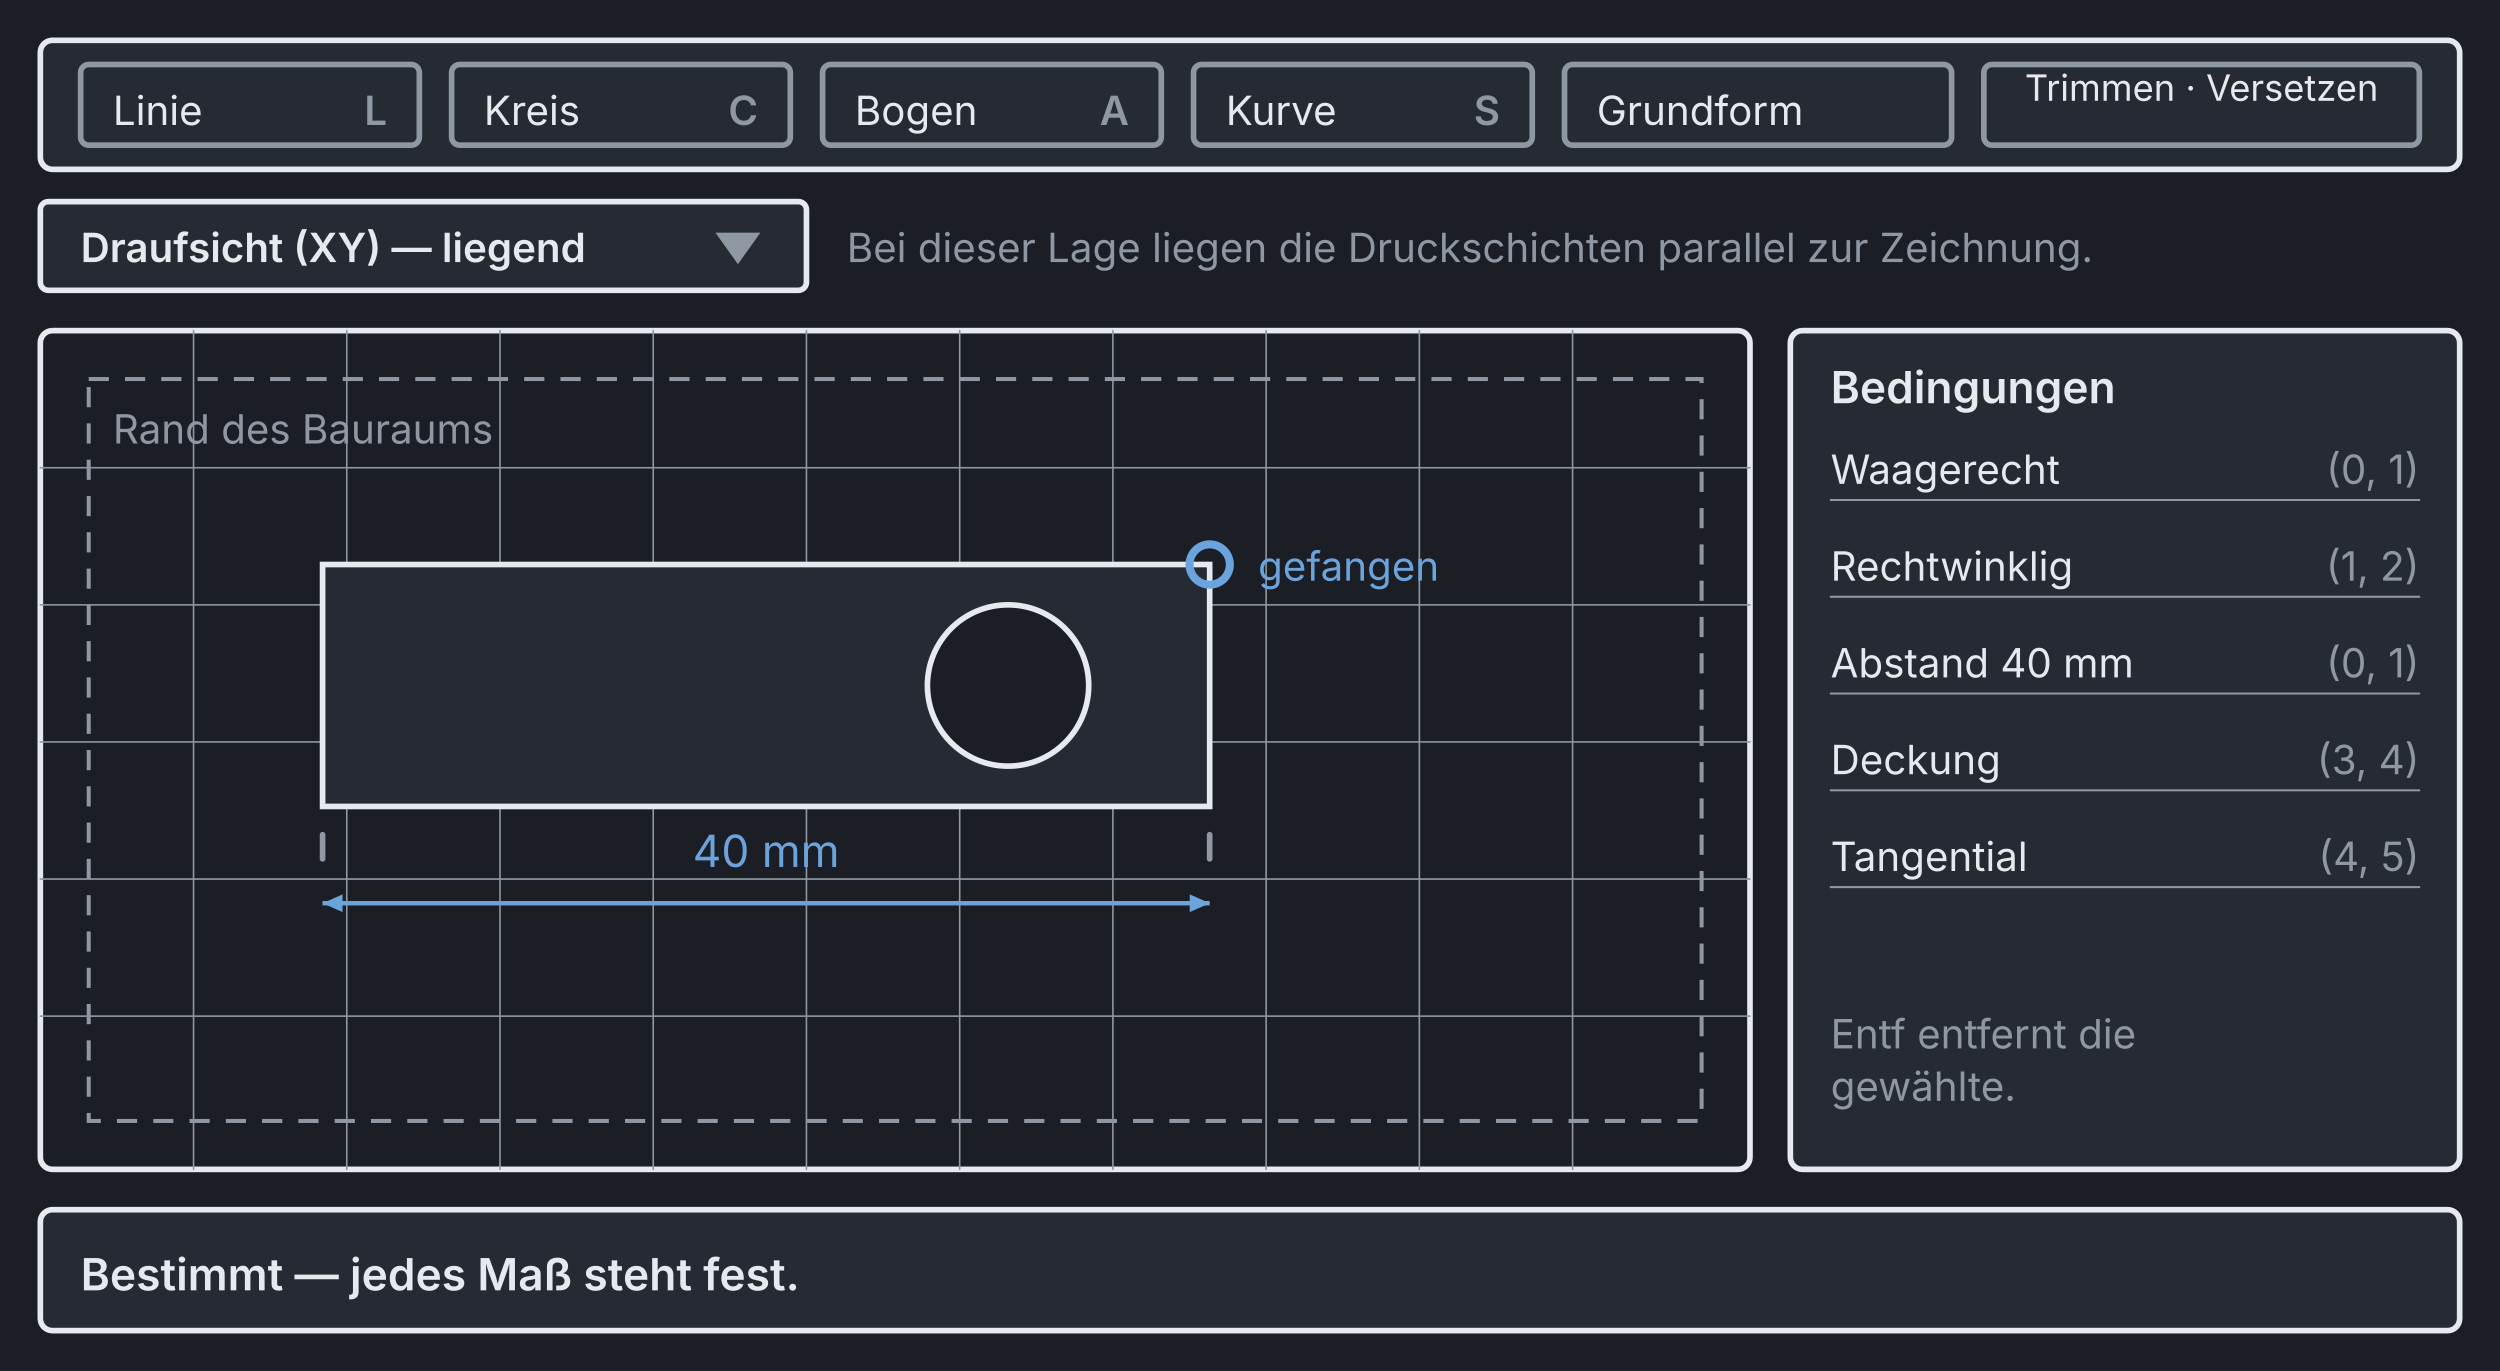
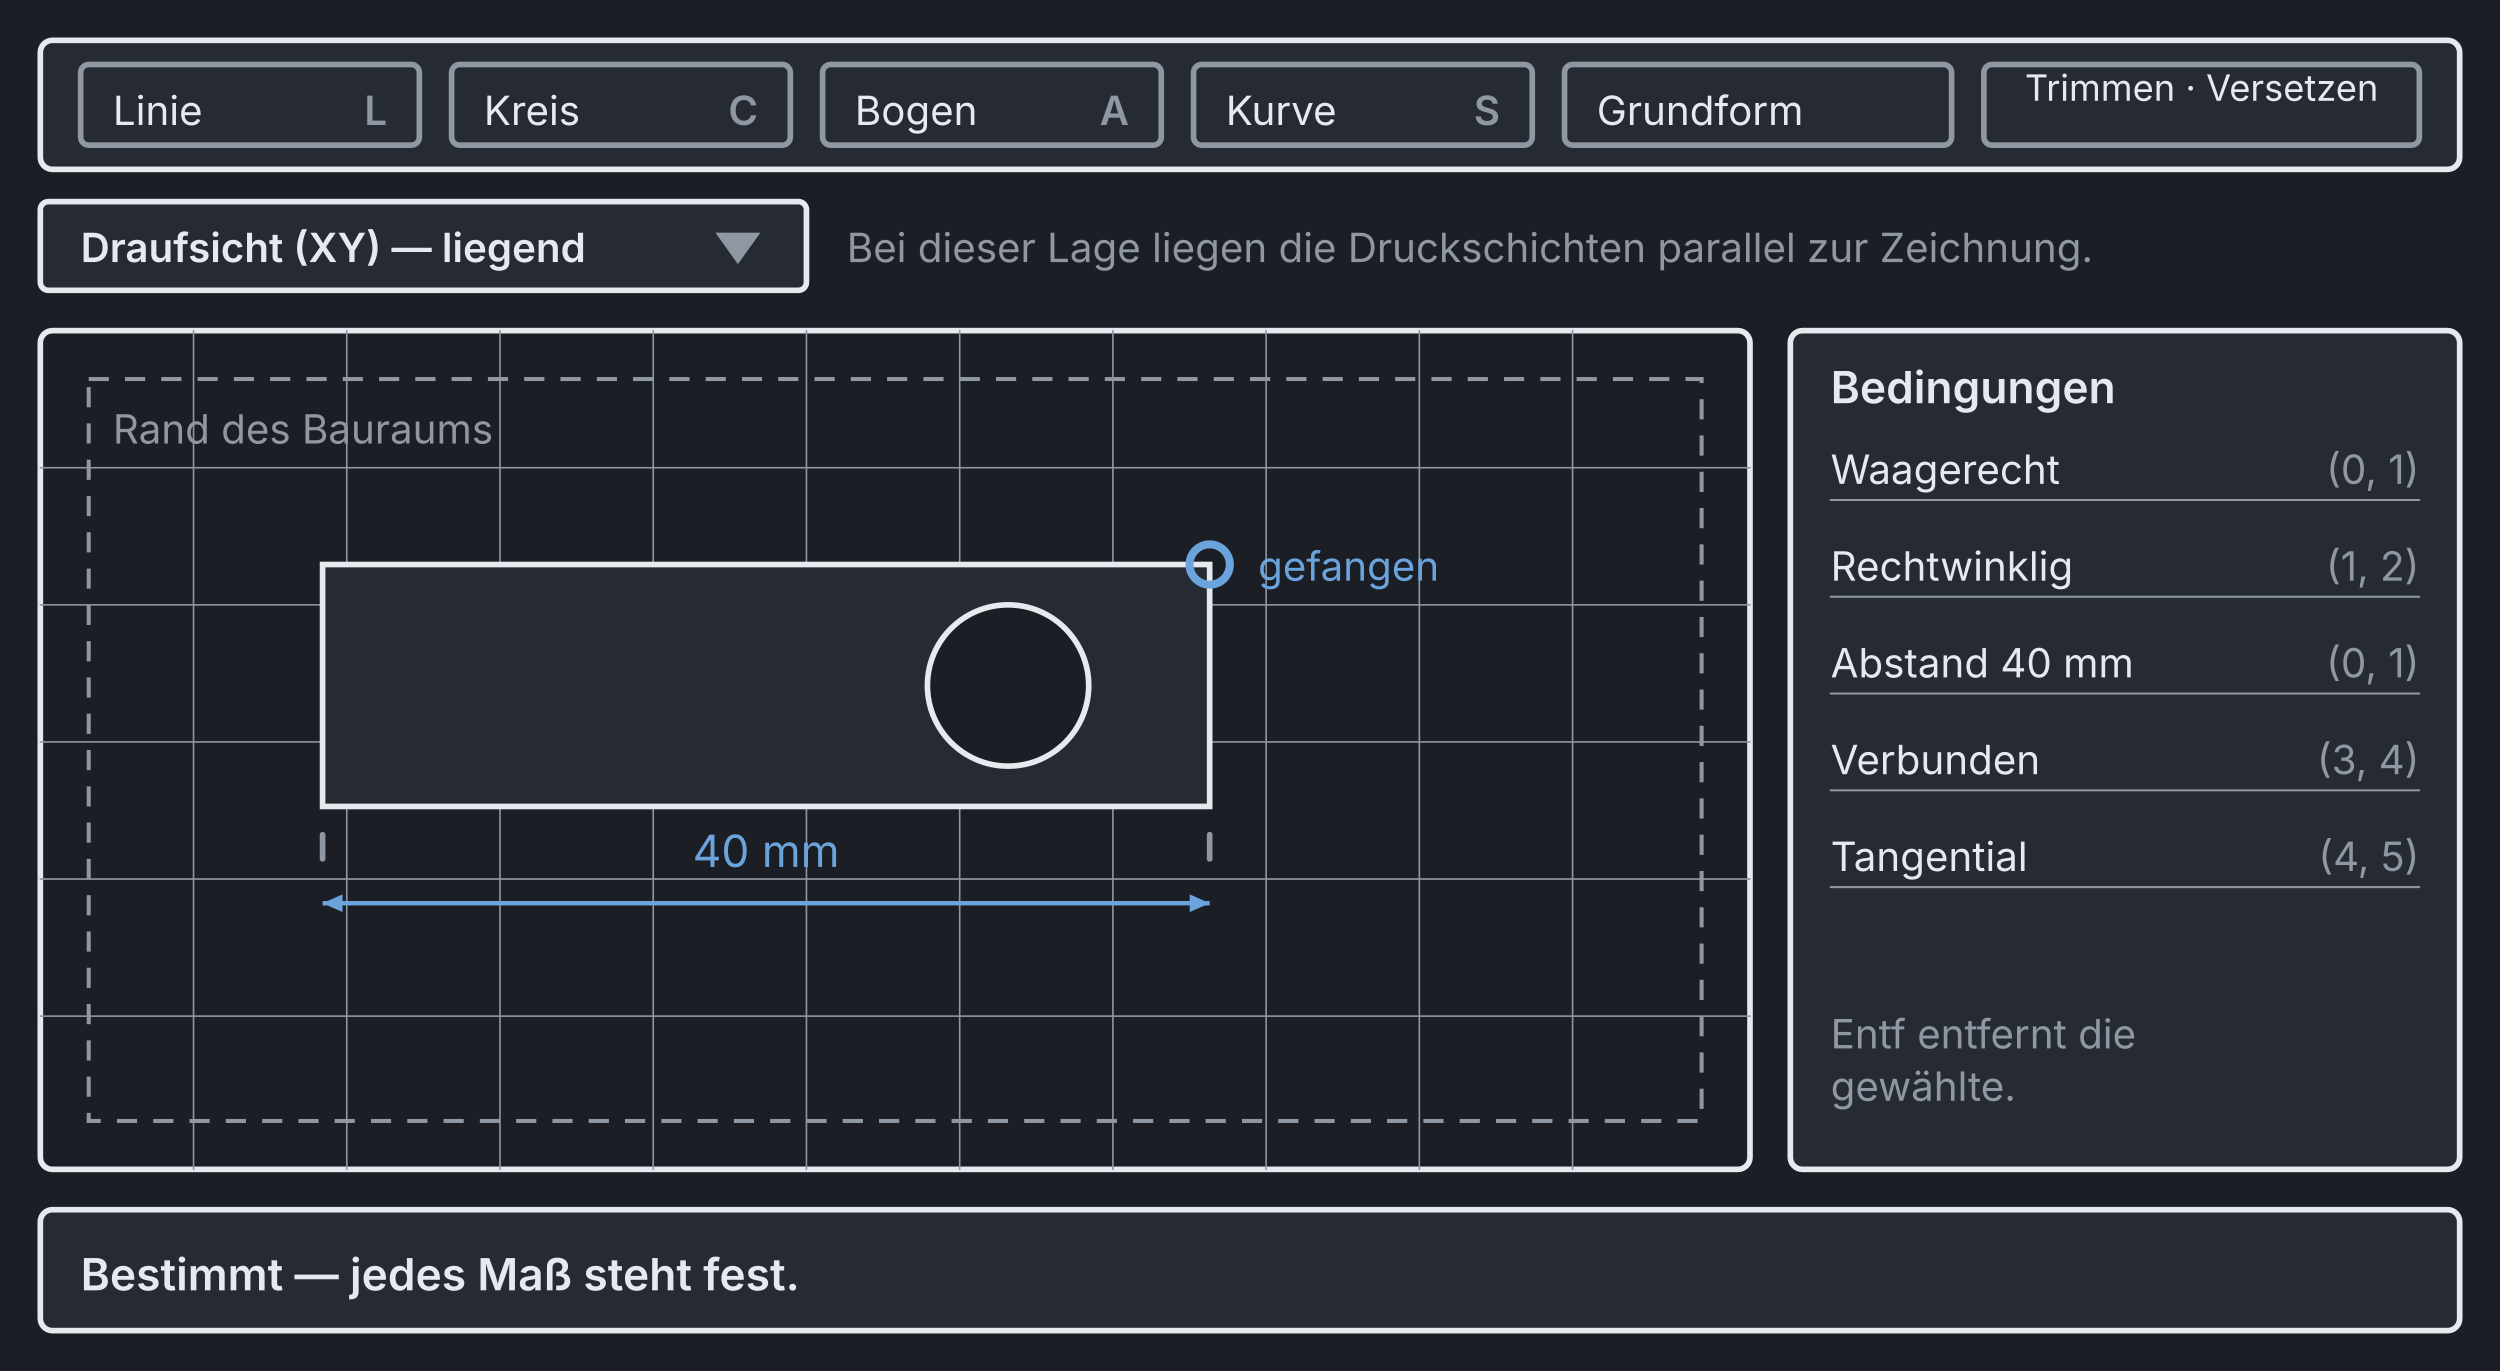
<svg xmlns="http://www.w3.org/2000/svg" viewBox="0 0 620 340" width="620" height="340">
  <defs>
    <marker id="arrow6ba3dd" viewBox="0 0 10 10" refX="9" refY="5" markerWidth="5" markerHeight="5" orient="auto-start-reverse">
      <path d="M 0 1 L 9 5 L 0 9 z" fill="#6ba3dd" />
    </marker>
  </defs>
  <rect x="0" y="0" width="620" height="340" fill="#1b1f25" />
  <rect x="10" y="10" width="600" height="32" rx="3" fill="#262b33" stroke="#e6e9ee" stroke-width="1.4" />
  <rect x="20" y="16" width="84" height="20" rx="2" fill="none" stroke="#8f97a2" stroke-width="1.4" />
  <text x="28" y="31" fill="#e6e9ee" font-size="10" font-family="system-ui, -apple-system, Segoe UI, sans-serif" text-anchor="start">Linie</text>
  <text x="96" y="31" fill="#8f97a2" font-size="10" font-family="system-ui, -apple-system, Segoe UI, sans-serif" text-anchor="end" font-weight="600">L</text>
  <rect x="112" y="16" width="84" height="20" rx="2" fill="none" stroke="#8f97a2" stroke-width="1.4" />
  <text x="120" y="31" fill="#e6e9ee" font-size="10" font-family="system-ui, -apple-system, Segoe UI, sans-serif" text-anchor="start">Kreis</text>
  <text x="188" y="31" fill="#8f97a2" font-size="10" font-family="system-ui, -apple-system, Segoe UI, sans-serif" text-anchor="end" font-weight="600">C</text>
  <rect x="204" y="16" width="84" height="20" rx="2" fill="none" stroke="#8f97a2" stroke-width="1.4" />
  <text x="212" y="31" fill="#e6e9ee" font-size="10" font-family="system-ui, -apple-system, Segoe UI, sans-serif" text-anchor="start">Bogen</text>
  <text x="280" y="31" fill="#8f97a2" font-size="10" font-family="system-ui, -apple-system, Segoe UI, sans-serif" text-anchor="end" font-weight="600">A</text>
  <rect x="296" y="16" width="84" height="20" rx="2" fill="none" stroke="#8f97a2" stroke-width="1.4" />
  <text x="304" y="31" fill="#e6e9ee" font-size="10" font-family="system-ui, -apple-system, Segoe UI, sans-serif" text-anchor="start">Kurve</text>
  <text x="372" y="31" fill="#8f97a2" font-size="10" font-family="system-ui, -apple-system, Segoe UI, sans-serif" text-anchor="end" font-weight="600">S</text>
  <rect x="388" y="16" width="96" height="20" rx="2" fill="none" stroke="#8f97a2" stroke-width="1.4" />
  <text x="396" y="31" fill="#e6e9ee" font-size="10" font-family="system-ui, -apple-system, Segoe UI, sans-serif" text-anchor="start">Grundform</text>
  <rect x="492" y="16" width="108" height="20" rx="2" fill="none" stroke="#8f97a2" stroke-width="1.4" />
  <text x="546" y="25" fill="#e6e9ee" font-size="9" font-family="system-ui, -apple-system, Segoe UI, sans-serif" text-anchor="middle">Trimmen · Versetzen</text>
  <rect x="10" y="50" width="190" height="22" rx="2" fill="#262b33" stroke="#e6e9ee" stroke-width="1.4" />
  <text x="20" y="65" fill="#e6e9ee" font-size="10" font-family="system-ui, -apple-system, Segoe UI, sans-serif" text-anchor="start" font-weight="600">Draufsicht (XY) — liegend</text>
  <polygon points="178,58 188,58 183,65" fill="#8f97a2" stroke="#8f97a2" stroke-width="0.6" />
  <text x="210" y="65" fill="#8f97a2" font-size="10" font-family="system-ui, -apple-system, Segoe UI, sans-serif" text-anchor="start">Bei dieser Lage liegen die Druckschichten parallel zur Zeichnung.</text>
  <rect x="10" y="82" width="424" height="208" rx="3" fill="#1b1f25" stroke="#e6e9ee" stroke-width="1.4" />
  <line x1="48" y1="82" x2="48" y2="290" stroke="#8f97a2" stroke-width="0.4" stroke-linecap="round" />
  <line x1="86" y1="82" x2="86" y2="290" stroke="#8f97a2" stroke-width="0.4" stroke-linecap="round" />
  <line x1="124" y1="82" x2="124" y2="290" stroke="#8f97a2" stroke-width="0.4" stroke-linecap="round" />
  <line x1="162" y1="82" x2="162" y2="290" stroke="#8f97a2" stroke-width="0.4" stroke-linecap="round" />
  <line x1="200" y1="82" x2="200" y2="290" stroke="#8f97a2" stroke-width="0.4" stroke-linecap="round" />
  <line x1="238" y1="82" x2="238" y2="290" stroke="#8f97a2" stroke-width="0.4" stroke-linecap="round" />
  <line x1="276" y1="82" x2="276" y2="290" stroke="#8f97a2" stroke-width="0.4" stroke-linecap="round" />
  <line x1="314" y1="82" x2="314" y2="290" stroke="#8f97a2" stroke-width="0.4" stroke-linecap="round" />
  <line x1="352" y1="82" x2="352" y2="290" stroke="#8f97a2" stroke-width="0.4" stroke-linecap="round" />
  <line x1="390" y1="82" x2="390" y2="290" stroke="#8f97a2" stroke-width="0.4" stroke-linecap="round" />
  <line x1="10" y1="116" x2="434" y2="116" stroke="#8f97a2" stroke-width="0.4" stroke-linecap="round" />
  <line x1="10" y1="150" x2="434" y2="150" stroke="#8f97a2" stroke-width="0.4" stroke-linecap="round" />
  <line x1="10" y1="184" x2="434" y2="184" stroke="#8f97a2" stroke-width="0.4" stroke-linecap="round" />
  <line x1="10" y1="218" x2="434" y2="218" stroke="#8f97a2" stroke-width="0.4" stroke-linecap="round" />
  <line x1="10" y1="252" x2="434" y2="252" stroke="#8f97a2" stroke-width="0.4" stroke-linecap="round" />
  <rect x="22" y="94" width="400" height="184" rx="0" fill="none" stroke="#8f97a2" stroke-width="1" stroke-dasharray="5 4" />
  <text x="28" y="110" fill="#8f97a2" font-size="10" font-family="system-ui, -apple-system, Segoe UI, sans-serif" text-anchor="start">Rand des Bauraums</text>
  <polygon points="80,140 300,140 300,200 80,200" fill="#262b33" stroke="#e6e9ee" stroke-width="1.4" />
  <circle cx="250" cy="170" r="20" fill="#1b1f25" stroke="#e6e9ee" stroke-width="1.4" />
  <line x1="80" y1="207" x2="80" y2="213" stroke="#8f97a2" stroke-width="1.4" stroke-linecap="round" />
  <line x1="300" y1="207" x2="300" y2="213" stroke="#8f97a2" stroke-width="1.4" stroke-linecap="round" />
  <line x1="80" y1="224" x2="300" y2="224" stroke="#6ba3dd" stroke-width="1.1" marker-start="url(#arrow6ba3dd)" marker-end="url(#arrow6ba3dd)" />
  <text x="190" y="215" fill="#6ba3dd" font-size="11" font-family="system-ui, -apple-system, Segoe UI, sans-serif" text-anchor="middle">40 mm</text>
  <text x="312" y="144" fill="#6ba3dd" font-size="10" font-family="system-ui, -apple-system, Segoe UI, sans-serif" text-anchor="start">gefangen</text>
  <circle cx="300" cy="140" r="5" fill="none" stroke="#6ba3dd" stroke-width="2" />
  <rect x="444" y="82" width="166" height="208" rx="3" fill="#262b33" stroke="#e6e9ee" stroke-width="1.4" />
  <text x="454" y="100" fill="#e6e9ee" font-size="11" font-family="system-ui, -apple-system, Segoe UI, sans-serif" text-anchor="start" font-weight="600">Bedingungen</text>
  <line x1="454" y1="124" x2="600" y2="124" stroke="#8f97a2" stroke-width="0.5" stroke-linecap="round" />
  <text x="454" y="120" fill="#e6e9ee" font-size="10" font-family="system-ui, -apple-system, Segoe UI, sans-serif" text-anchor="start">Waagerecht</text>
  <text x="600" y="120" fill="#8f97a2" font-size="10" font-family="system-ui, -apple-system, Segoe UI, sans-serif" text-anchor="end">(0, 1)</text>
  <line x1="454" y1="148" x2="600" y2="148" stroke="#8f97a2" stroke-width="0.5" stroke-linecap="round" />
  <text x="454" y="144" fill="#e6e9ee" font-size="10" font-family="system-ui, -apple-system, Segoe UI, sans-serif" text-anchor="start">Rechtwinklig</text>
  <text x="600" y="144" fill="#8f97a2" font-size="10" font-family="system-ui, -apple-system, Segoe UI, sans-serif" text-anchor="end">(1, 2)</text>
  <line x1="454" y1="172" x2="600" y2="172" stroke="#8f97a2" stroke-width="0.5" stroke-linecap="round" />
  <text x="454" y="168" fill="#e6e9ee" font-size="10" font-family="system-ui, -apple-system, Segoe UI, sans-serif" text-anchor="start">Abstand 40 mm</text>
  <text x="600" y="168" fill="#8f97a2" font-size="10" font-family="system-ui, -apple-system, Segoe UI, sans-serif" text-anchor="end">(0, 1)</text>
  <line x1="454" y1="196" x2="600" y2="196" stroke="#8f97a2" stroke-width="0.5" stroke-linecap="round" />
-   <text x="454" y="192" fill="#e6e9ee" font-size="10" font-family="system-ui, -apple-system, Segoe UI, sans-serif" text-anchor="start">Deckung</text>
+   <text x="454" y="192" fill="#e6e9ee" font-size="10" font-family="system-ui, -apple-system, Segoe UI, sans-serif" text-anchor="start">Verbunden</text>
  <text x="600" y="192" fill="#8f97a2" font-size="10" font-family="system-ui, -apple-system, Segoe UI, sans-serif" text-anchor="end">(3, 4)</text>
  <line x1="454" y1="220" x2="600" y2="220" stroke="#8f97a2" stroke-width="0.5" stroke-linecap="round" />
  <text x="454" y="216" fill="#e6e9ee" font-size="10" font-family="system-ui, -apple-system, Segoe UI, sans-serif" text-anchor="start">Tangential</text>
  <text x="600" y="216" fill="#8f97a2" font-size="10" font-family="system-ui, -apple-system, Segoe UI, sans-serif" text-anchor="end">(4, 5)</text>
  <text x="454" y="260" fill="#8f97a2" font-size="10" font-family="system-ui, -apple-system, Segoe UI, sans-serif" text-anchor="start">Entf entfernt die</text>
  <text x="454" y="273" fill="#8f97a2" font-size="10" font-family="system-ui, -apple-system, Segoe UI, sans-serif" text-anchor="start">gewählte.</text>
  <rect x="10" y="300" width="600" height="30" rx="3" fill="#262b33" stroke="#e6e9ee" stroke-width="1.4" />
  <text x="20" y="320" fill="#e6e9ee" font-size="11" font-family="system-ui, -apple-system, Segoe UI, sans-serif" text-anchor="start" font-weight="600">Bestimmt — jedes Maß steht fest.</text>
</svg>
